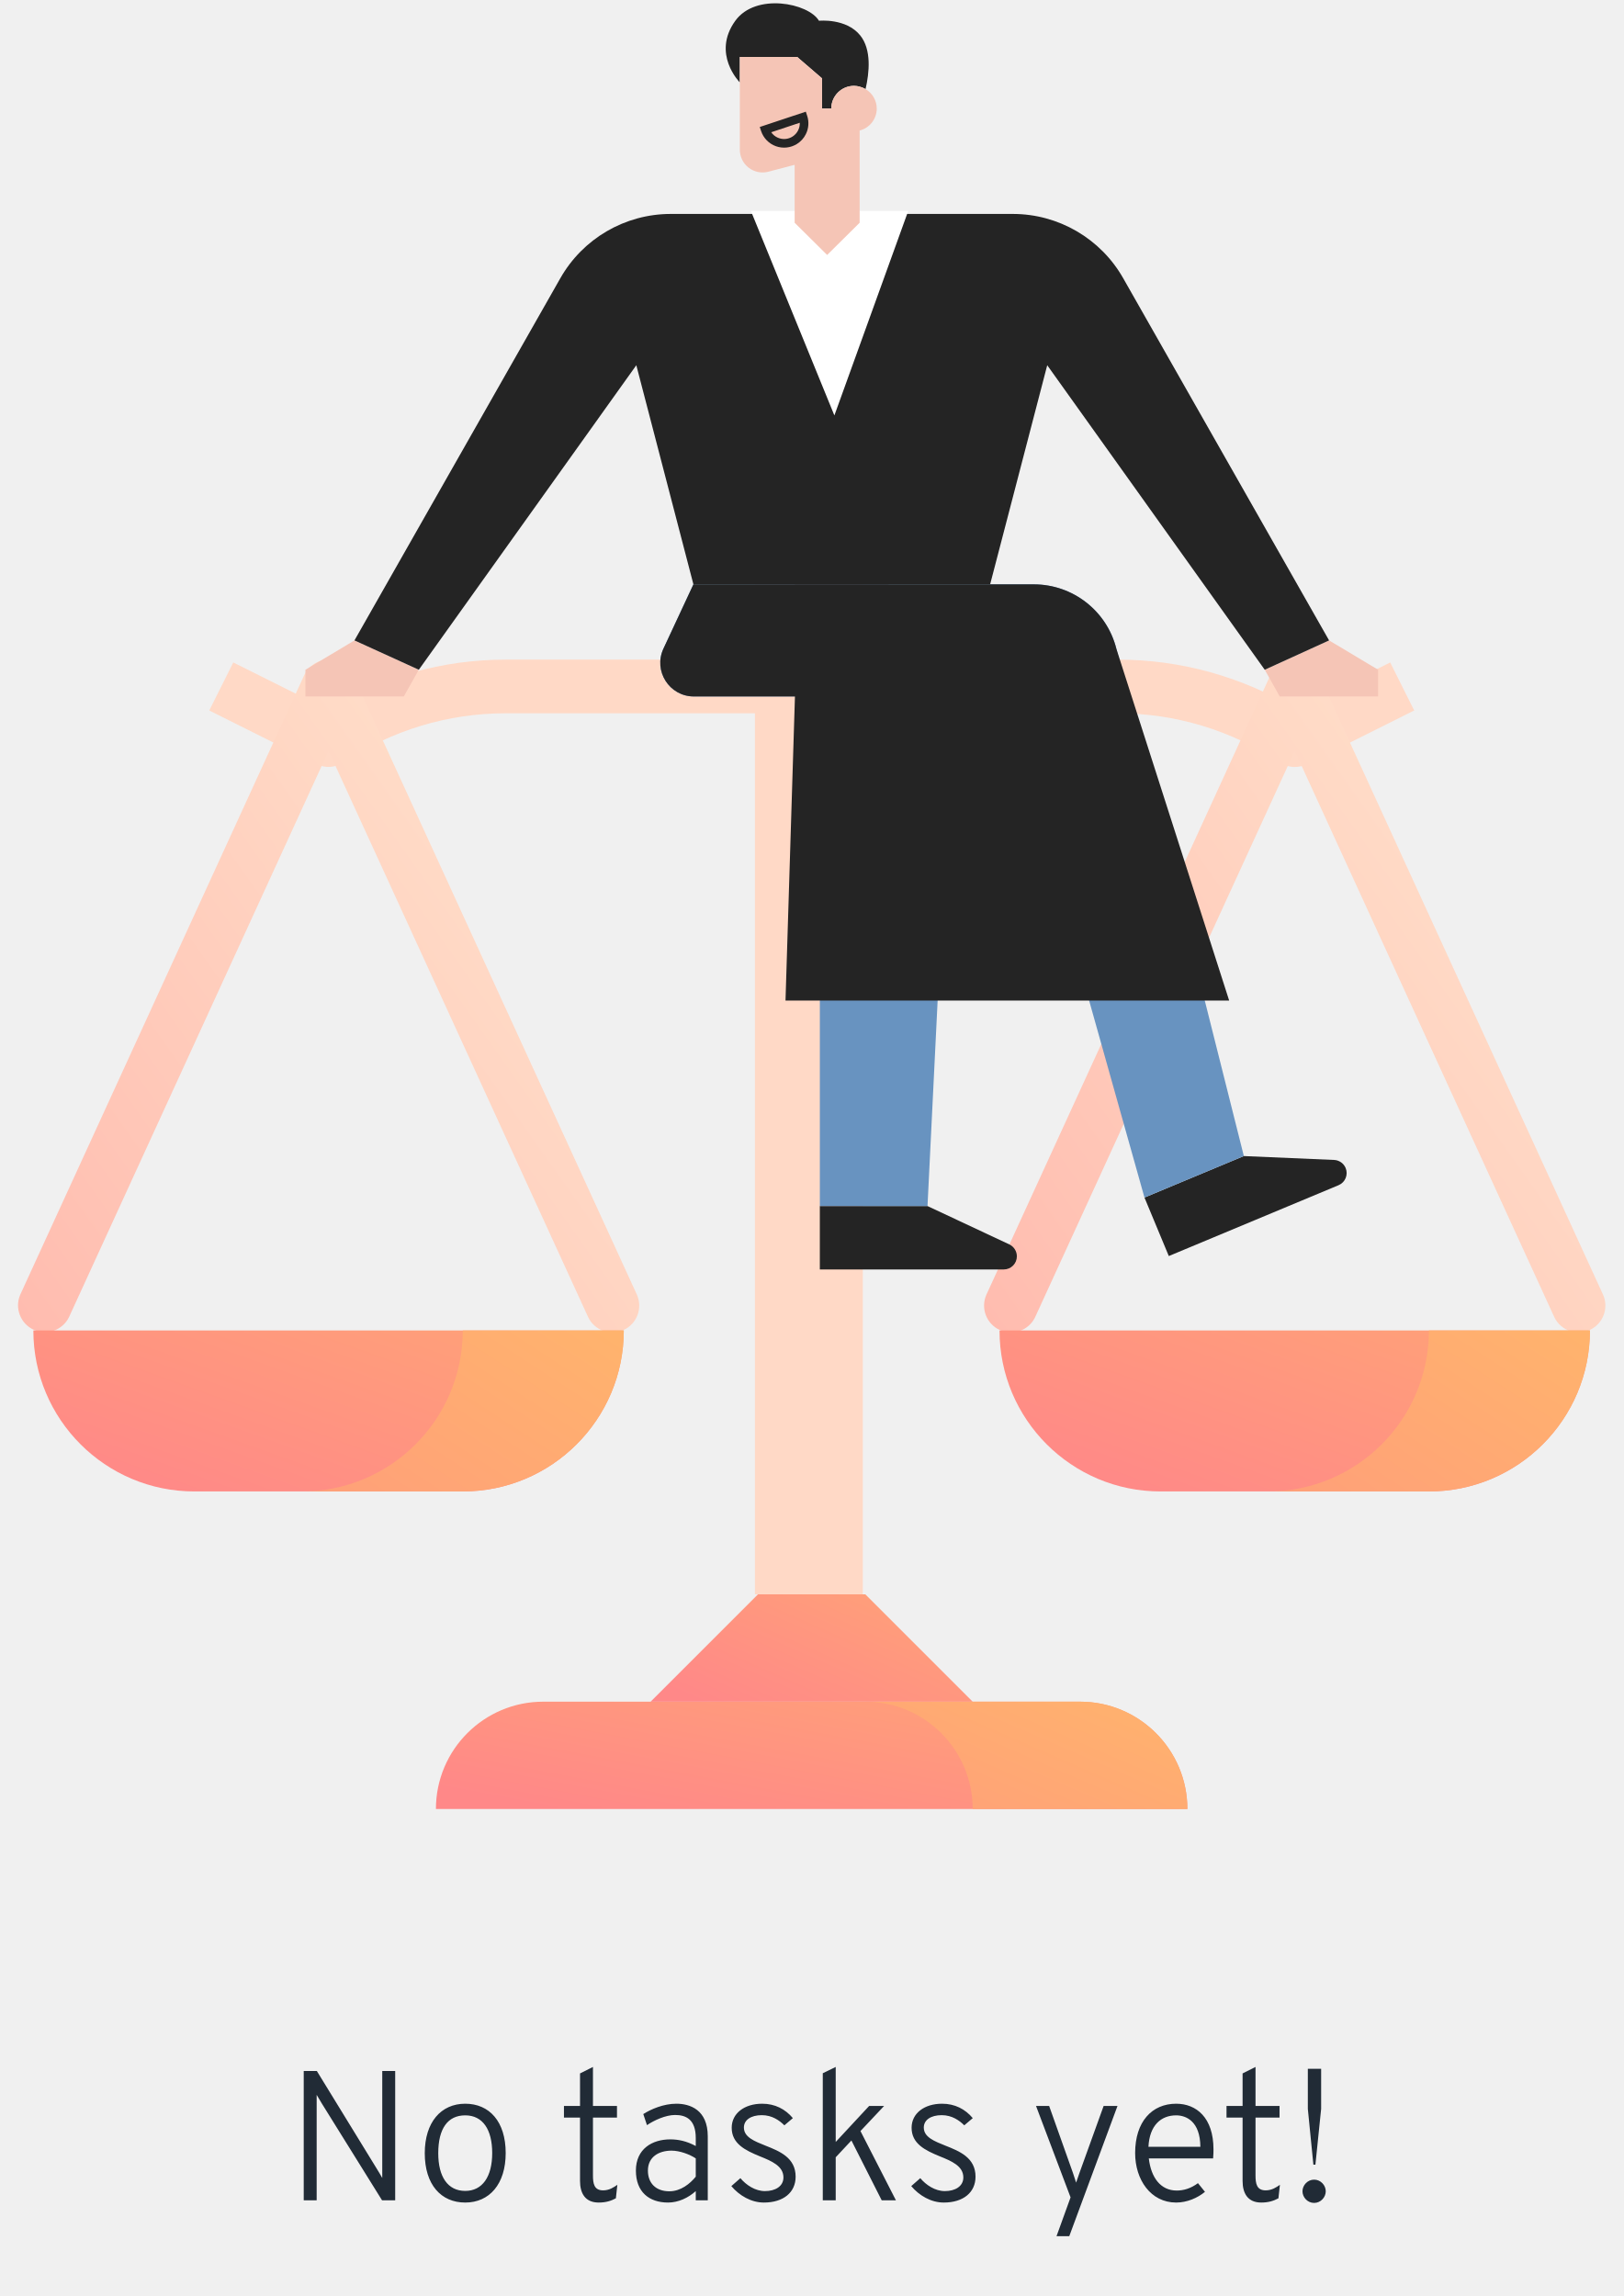
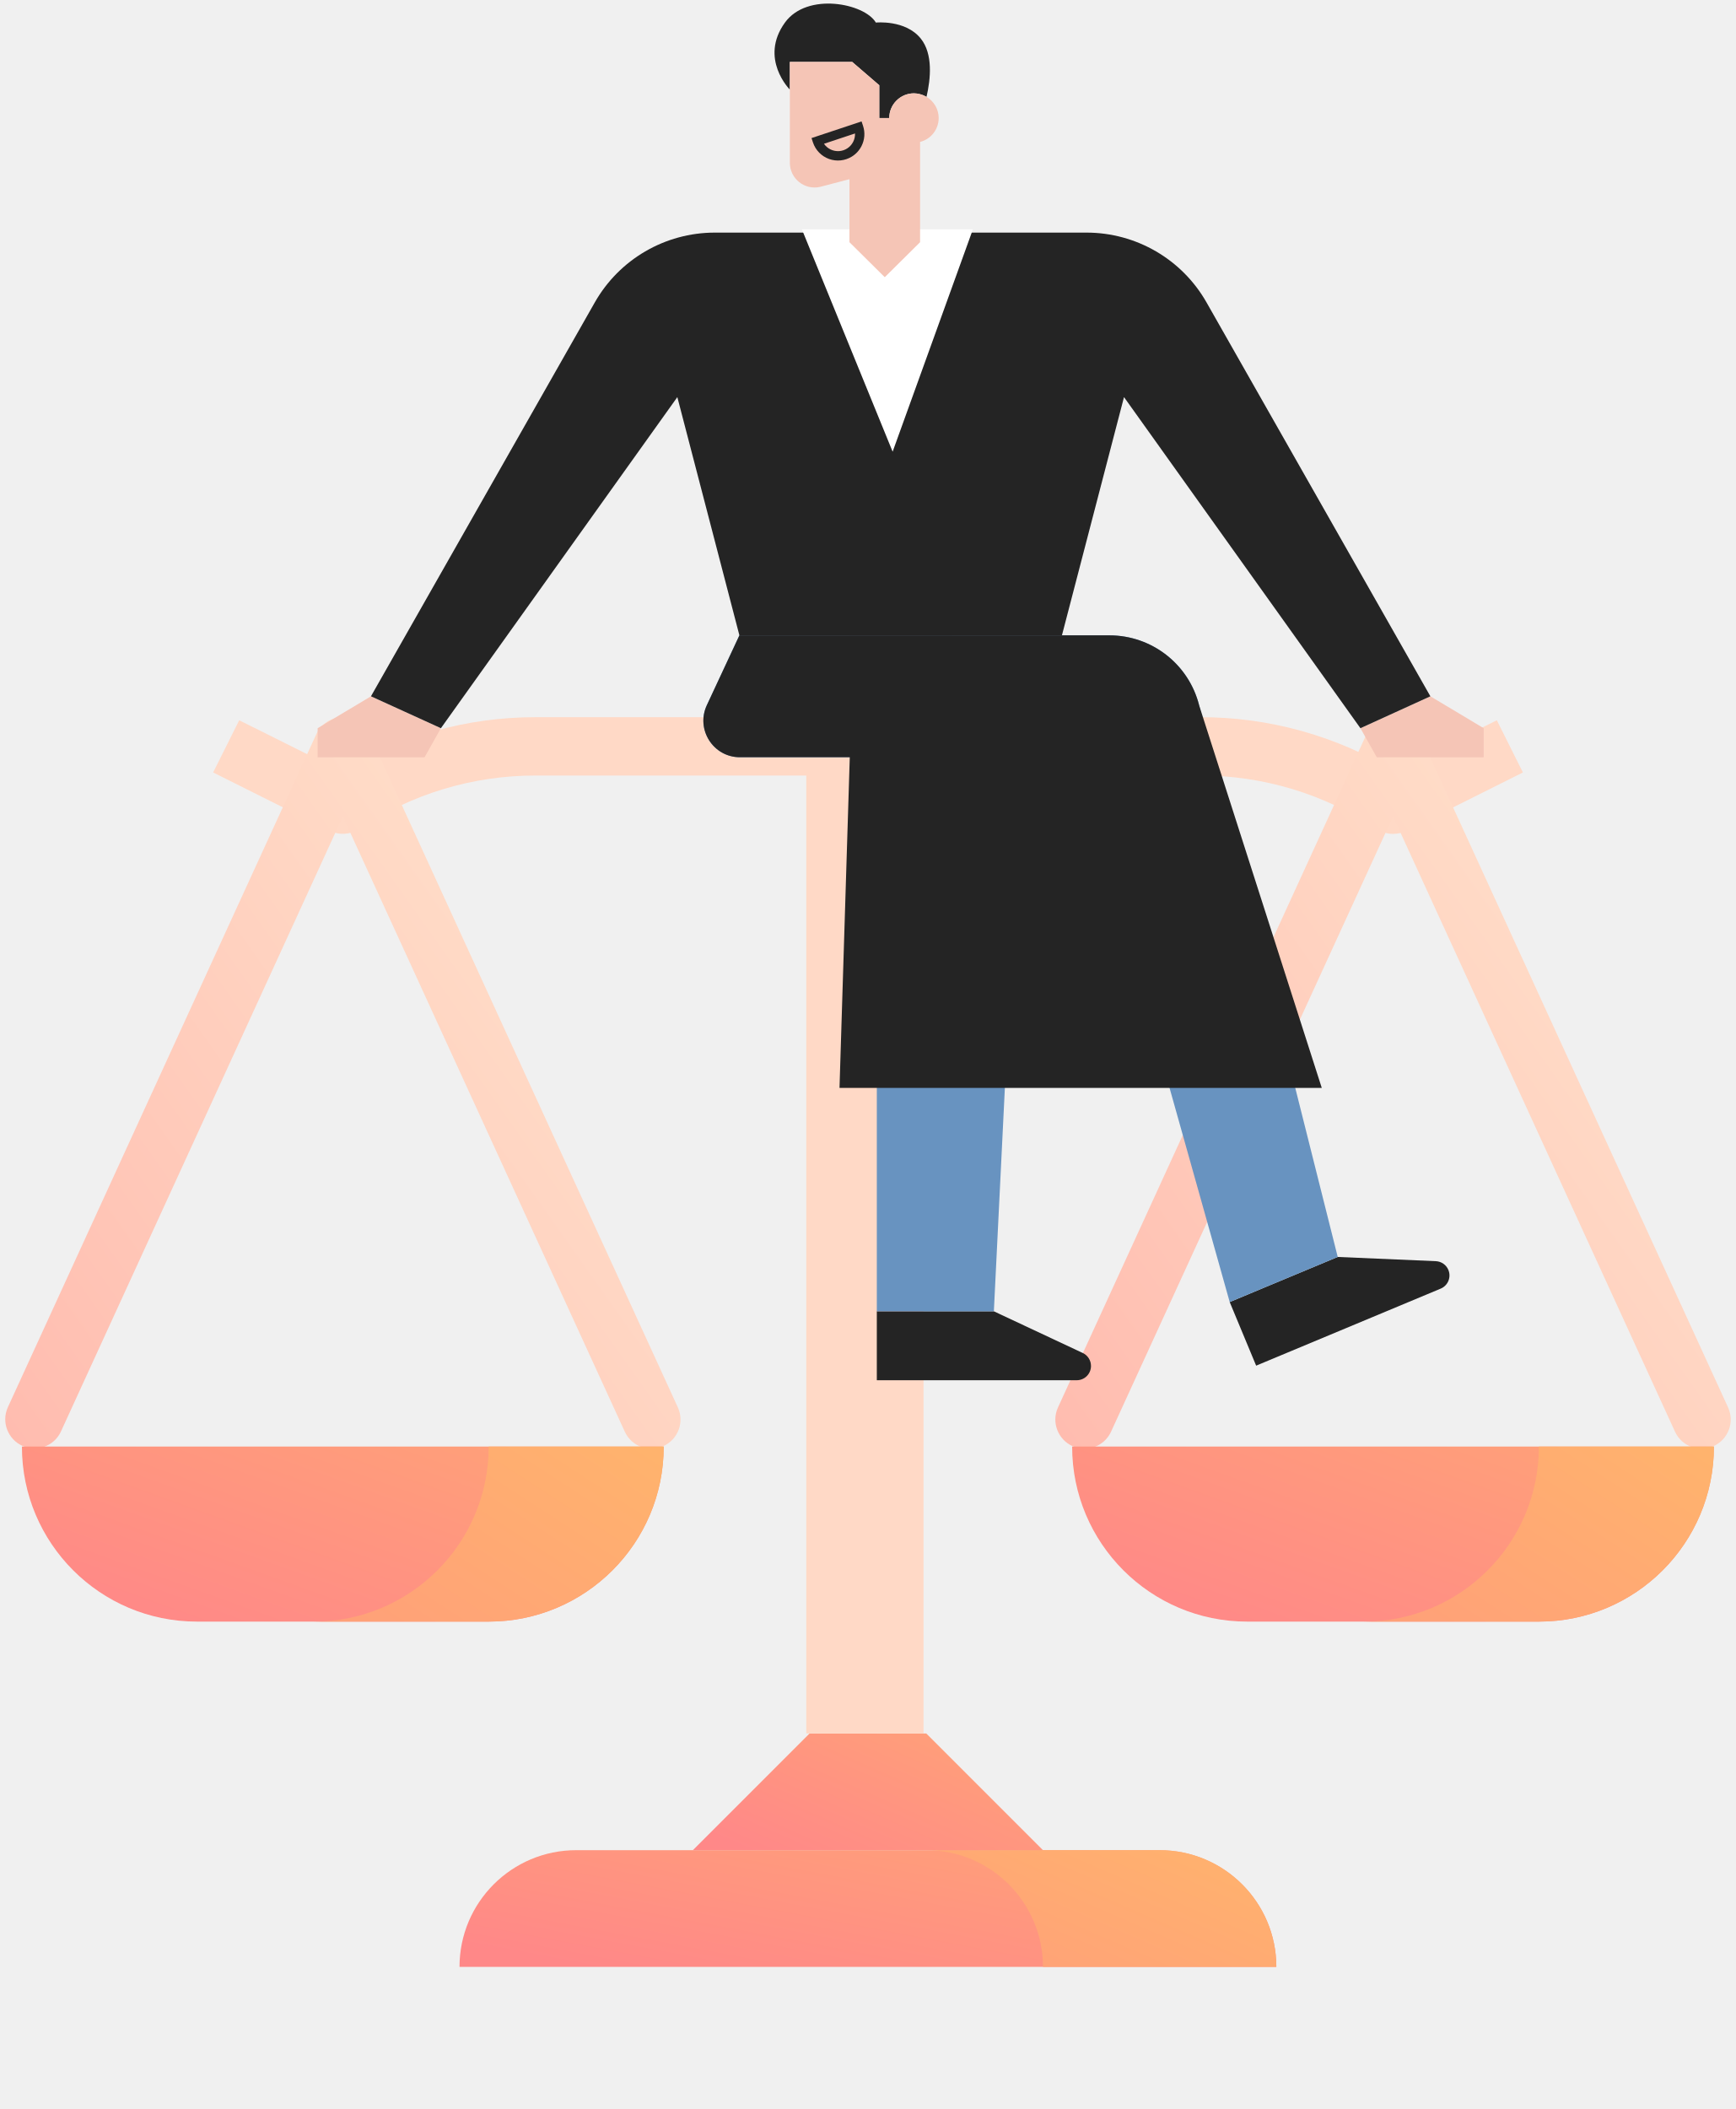
- <svg xmlns="http://www.w3.org/2000/svg" width="246" height="348" viewBox="0 0 246 348" fill="none">
-   <path d="M59.888 333.5v-19.6h-1.96v16.212c-.28-.504-.532-.924-.812-1.372l-9.1-14.84h-1.988v19.6h1.96v-15.988c.252.448.532.896.784 1.316L57.9 333.5h1.988zm10.614.336c3.668 0 6.132-2.8 6.132-7.504 0-4.76-2.464-7.476-6.132-7.476-3.668 0-6.132 2.8-6.132 7.504 0 4.76 2.464 7.476 6.132 7.476zm0-1.764c-2.66 0-4.088-2.156-4.088-5.712 0-3.724 1.428-5.74 4.088-5.74s4.088 2.156 4.088 5.712c0 3.584-1.484 5.74-4.088 5.74zm20.225 1.764c1.092 0 1.876-.252 2.604-.644l.224-2.044c-.532.364-1.204.84-2.156.84-1.372 0-1.54-1.036-1.54-2.268v-8.764h3.64v-1.764h-3.64v-5.908l-1.96.98v4.928h-2.436v1.764h2.436v9.604c0 1.876.784 3.276 2.828 3.276zm14.711-.336h1.82v-9.688c0-4.06-2.716-4.956-4.76-4.956-1.96 0-3.865.84-5.013 1.568l.56 1.68c1.064-.728 2.829-1.54 4.257-1.54 1.596 0 3.136.616 3.136 3.5v1.204c-1.4-.756-2.66-1.008-3.864-1.008-2.716 0-5.209 1.428-5.209 4.732 0 3.22 1.989 4.844 4.873 4.844 1.54 0 3.052-.7 4.2-1.736v1.4zm-4.004-1.372c-2.072 0-3.248-1.26-3.248-3.136 0-2.072 1.651-3.024 3.584-3.024 1.232 0 2.744.56 3.668 1.176v2.772c-.868 1.064-2.268 2.212-4.004 2.212zm14.323 1.708c2.968 0 4.816-1.54 4.816-3.92 0-2.884-2.436-3.864-4.564-4.704-1.68-.672-3.276-1.288-3.276-2.744 0-1.148 1.064-1.876 2.716-1.876 1.568 0 2.688.812 3.416 1.54l1.288-1.092c-1.148-1.372-2.716-2.184-4.648-2.184-2.688 0-4.62 1.456-4.62 3.64 0 2.408 2.016 3.416 4.284 4.34 1.736.7 3.556 1.456 3.556 3.192 0 1.344-1.232 2.072-2.8 2.072-1.484 0-2.856-.924-3.724-1.96l-1.372 1.204c1.204 1.428 2.996 2.492 4.928 2.492zm20.017-.336l-5.376-10.5 3.584-3.808h-2.268l-5.068 5.46v-11.368l-1.96.952V333.5h1.96v-6.524l2.38-2.548 4.592 9.072h2.156zm7.245.336c2.968 0 4.816-1.54 4.816-3.92 0-2.884-2.436-3.864-4.564-4.704-1.68-.672-3.276-1.288-3.276-2.744 0-1.148 1.064-1.876 2.716-1.876 1.568 0 2.688.812 3.416 1.54l1.288-1.092c-1.148-1.372-2.716-2.184-4.648-2.184-2.688 0-4.62 1.456-4.62 3.64 0 2.408 2.016 3.416 4.284 4.34 1.736.7 3.556 1.456 3.556 3.192 0 1.344-1.232 2.072-2.8 2.072-1.484 0-2.856-.924-3.724-1.96l-1.372 1.204c1.204 1.428 2.996 2.492 4.928 2.492zm17.09 5.096h1.932l7.308-19.74h-2.1l-3.668 10.164-.504 1.456c-.168-.504-.308-.98-.476-1.456l-3.612-10.164h-1.988l5.236 13.86-2.128 5.88zm18.129-5.096c1.652 0 3.248-.7 4.368-1.624l-1.064-1.316c-1.092.812-2.184 1.12-3.22 1.12-2.436 0-3.892-1.96-4.228-4.872h9.744c.056-.616.056-1.064.056-1.372 0-4.816-2.604-6.916-5.656-6.916-3.668 0-6.216 2.716-6.216 7.476 0 4.032 2.352 7.504 6.216 7.504zm-4.2-8.456c.168-3.248 1.904-4.76 4.2-4.76 1.512 0 3.64.896 3.668 4.76h-7.868zm17.095 8.456c1.092 0 1.876-.252 2.604-.644l.224-2.044c-.532.364-1.204.84-2.156.84-1.372 0-1.54-1.036-1.54-2.268v-8.764h3.64v-1.764h-3.64v-5.908l-1.96.98v4.928h-2.436v1.764h2.436v9.604c0 1.876.784 3.276 2.828 3.276zm7.9-5.74h.308l.868-8.456v-6.076h-2.016v6.076l.84 8.456zm.112 5.796c1.008 0 1.764-.868 1.764-1.764s-.756-1.764-1.764-1.764-1.764.868-1.764 1.764.756 1.764 1.764 1.764z" fill="#212B36" />
+ <svg xmlns="http://www.w3.org/2000/svg" width="242" height="294" viewBox="0 0 242 294" fill="none">
  <g clip-path="url(#clip0)">
-     <path d="M179.938 274.187H66.061c0-8.984 7.284-16.268 16.269-16.268h81.34c8.984 0 16.268 7.284 16.268 16.268z" fill="url(#paint0_linear)" />
-     <path d="M163.67 257.919h-32.536c8.984 0 16.268 7.284 16.268 16.268h32.536c0-8.984-7.284-16.268-16.268-16.268z" fill="url(#paint1_linear)" />
-     <path d="M147.402 257.919H98.598l16.268-16.268h16.268l16.268 16.268z" fill="url(#paint2_linear)" />
-     <path d="M196.206 116.246c-.805 0-1.59-.236-2.257-.684a44.19 44.19 0 00-24.585-7.45H76.656a44.2 44.2 0 00-24.606 7.45 4.097 4.097 0 01-4.067.257l-16.268-8.135 3.636-7.28 14.235 7.109a52.314 52.314 0 0127.07-7.536h92.708a52.335 52.335 0 0127.099 7.536l14.214-7.109 3.636 7.28-16.268 8.135c-.57.284-1.2.43-1.839.427z" fill="#FFD9C6" />
-     <path d="M130.753 87.696h-16.349V241.65h16.349V87.696z" fill="#FFD9C6" />
-     <path d="M131.134 87.776h-16.268l-4.189-16.752c-1.704-6.804 2.432-13.702 9.24-15.406A12.712 12.712 0 01123 55.24c7.015 0 12.701 5.686 12.701 12.701 0 1.041-.126 2.075-.378 3.083l-4.189 16.752z" fill="url(#paint3_linear)" />
-     <path d="M123 55.24c-1.297.02-2.582.24-3.815.651 6.394 2.002 10.123 8.635 8.509 15.134l-4.185 16.752h7.625l4.189-16.752c1.704-6.804-2.432-13.702-9.24-15.406A12.847 12.847 0 00123 55.24z" fill="#FA982F" />
-     <path d="M89.138 199.652l-39.345-85.846-39.344 85.846a4.069 4.069 0 01-7.394-3.391l43.041-93.912a4.068 4.068 0 017.394 0l43.042 93.912a4.068 4.068 0 01-7.394 3.391z" fill="url(#paint4_linear)" />
-     <path d="M235.551 199.652l-39.344-85.846-39.345 85.846a4.068 4.068 0 01-7.394-3.391l43.041-93.912a4.068 4.068 0 017.394 0l43.042 93.912a4.068 4.068 0 01-7.394 3.391z" fill="url(#paint5_linear)" />
-     <path d="M151.47 201.654h89.474c0 13.478-10.924 24.402-24.402 24.402h-40.671c-13.473-.001-24.401-10.925-24.401-24.402z" fill="url(#paint6_linear)" />
-     <path d="M216.541 201.654c0 13.478-10.924 24.402-24.402 24.402h24.402c13.479 0 24.403-10.924 24.403-24.402h-24.403z" fill="url(#paint7_linear)" />
-     <path d="M5.057 201.654H94.53c0 13.478-10.924 24.402-24.402 24.402h-40.67c-13.474-.001-24.402-10.925-24.402-24.402z" fill="url(#paint8_linear)" />
-     <path d="M70.128 201.654c0 13.478-10.924 24.402-24.402 24.402h24.402c13.479 0 24.403-10.924 24.403-24.402H70.128z" fill="url(#paint9_linear)" />
+     <path d="M177.938 274.187H64.061c0-8.984 7.284-16.268 16.269-16.268h81.34c8.984 0 16.268 7.284 16.268 16.268z" fill="url(#paint0_linear)" />
+     <path d="M161.67 257.919h-32.536c8.984 0 16.268 7.284 16.268 16.268h32.536c0-8.984-7.284-16.268-16.268-16.268z" fill="url(#paint1_linear)" />
+     <path d="M145.402 257.919H96.598l16.268-16.268h16.268l16.268 16.268z" fill="url(#paint2_linear)" />
+     <path d="M194.206 116.246c-.805 0-1.59-.236-2.257-.684a44.19 44.19 0 00-24.585-7.45H74.656a44.2 44.2 0 00-24.606 7.45 4.097 4.097 0 01-4.067.257l-16.268-8.135 3.636-7.28 14.235 7.109a52.314 52.314 0 0127.07-7.536h92.708a52.335 52.335 0 0127.099 7.536l14.214-7.109 3.636 7.28-16.268 8.135c-.57.284-1.2.43-1.839.427z" fill="#FFD9C6" />
+     <path d="M128.753 87.696h-16.349V241.65h16.349V87.696z" fill="#FFD9C6" />
+     <path d="M129.134 87.776h-16.268l-4.189-16.752c-1.704-6.804 2.432-13.702 9.24-15.406A12.712 12.712 0 01121 55.24c7.015 0 12.701 5.686 12.701 12.701 0 1.041-.126 2.075-.378 3.083l-4.189 16.752z" fill="url(#paint3_linear)" />
+     <path d="M121 55.24c-1.297.02-2.582.24-3.815.651 6.394 2.002 10.123 8.635 8.509 15.134l-4.185 16.752h7.625l4.189-16.752c1.704-6.804-2.432-13.702-9.24-15.406A12.847 12.847 0 00121 55.24z" fill="#FA982F" />
+     <path d="M87.138 199.652l-39.345-85.846L8.45 199.652a4.069 4.069 0 01-7.394-3.391l43.041-93.912a4.068 4.068 0 017.394 0l43.042 93.912a4.068 4.068 0 01-7.394 3.391z" fill="url(#paint4_linear)" />
+     <path d="M233.551 199.652l-39.344-85.846-39.345 85.846a4.068 4.068 0 01-7.394-3.391l43.041-93.912a4.068 4.068 0 017.394 0l43.042 93.912a4.068 4.068 0 01-7.394 3.391z" fill="url(#paint5_linear)" />
+     <path d="M149.47 201.654h89.474c0 13.478-10.924 24.402-24.402 24.402h-40.671c-13.473-.001-24.401-10.925-24.401-24.402z" fill="url(#paint6_linear)" />
+     <path d="M214.541 201.654c0 13.478-10.924 24.402-24.402 24.402h24.402c13.479 0 24.403-10.924 24.403-24.402h-24.403z" fill="url(#paint7_linear)" />
+     <path d="M3.057 201.654H92.53c0 13.478-10.924 24.402-24.402 24.402h-40.67c-13.474-.001-24.402-10.925-24.402-24.402z" fill="url(#paint8_linear)" />
+     <path d="M68.128 201.654c0 13.478-10.924 24.402-24.402 24.402h24.402c13.479 0 24.403-10.924 24.403-24.402H68.128z" fill="url(#paint9_linear)" />
  </g>
-   <path fill-rule="evenodd" clip-rule="evenodd" d="M173.436 181.509l3.688 8.868 25.728-10.74a1.994 1.994 0 001.07-2.605 1.989 1.989 0 00-1.749-1.222l-13.675-.588-9.484 3.957-5.578 2.33zm-49.196 10.899h27.872a1.984 1.984 0 001.986-1.986c0-.779-.446-1.481-1.144-1.81l-12.398-5.813H124.24v9.609z" fill="#242424" />
-   <path fill-rule="evenodd" clip-rule="evenodd" d="M169.179 98.338a12.9 12.9 0 00-12.505-9.768h-51.592l-4.539 9.736c-1.576 3.379.886 7.255 4.609 7.255h19.089v77.238h16.316l3.807-77.238h7.737l21.335 75.947 5.578-2.329 9.483-3.957-19.318-76.884z" fill="#6893C0" />
-   <path d="M156.674 88.57a12.9 12.9 0 0112.505 9.768l17.093 53.319h-67.234l1.431-46.096h-15.317c-3.723 0-6.185-3.876-4.609-7.256l4.539-9.735h51.592z" fill="#242424" />
-   <path fill-rule="evenodd" clip-rule="evenodd" d="M46.283 101.512v4.05h14.909l2.275-4.05-9.752-4.446-7.432 4.446zm162.563 0v4.05h-14.909l-2.276-4.05 9.753-4.446 7.432 4.446z" fill="#F5C5B6" />
-   <path d="M101.646 32.426h33.014V88.57h-29.578l-8.653-33.212-32.96 46.154-9.753-4.446 31.198-54.894a19.247 19.247 0 0116.732-9.746z" fill="#242424" />
-   <path d="M153.483 32.426h-33.014V88.57h29.578l8.653-33.212 32.96 46.154 9.753-4.446-31.199-54.894a19.245 19.245 0 00-16.731-9.746z" fill="#242424" />
-   <path d="M126.444 62.965l-12.651-30.994h23.842l-11.191 30.994z" fill="#fff" />
-   <path fill-rule="evenodd" clip-rule="evenodd" d="M124.107 3.147c-1.585-2.693-9.587-4.278-12.676 0-3.629 5.025.684 9.348.684 9.348v-3.86h8.695l3.773 3.248v4.574h1.389a3.446 3.446 0 013.446-3.447c.297 0 .579.05.854.12.32.082.619.208.896.373.577-2.49.932-5.978-.81-8.138-2.136-2.648-6.251-2.218-6.251-2.218z" fill="#242424" />
-   <path fill-rule="evenodd" clip-rule="evenodd" d="M131.168 13.503a3.418 3.418 0 00-.896-.373 3.395 3.395 0 00-.854-.12 3.446 3.446 0 00-3.446 3.447h-1.389v-4.573l-3.773-3.25h-8.695V22.69a3.449 3.449 0 004.225 3.36l4.084-1.07v8.783l4.924 4.88 4.924-4.88V19.784a3.438 3.438 0 002.593-3.327 3.434 3.434 0 00-1.697-2.954z" fill="#F5C5B6" />
-   <path fill-rule="evenodd" clip-rule="evenodd" d="M121.2 18.604c.015.397-.068.794-.253 1.16a2.374 2.374 0 01-4.075.28l4.328-1.44zm-.435 3.219a3.652 3.652 0 001.348-1.477 3.644 3.644 0 00.206-2.802l-.206-.618-6.977 2.321.205.62a3.672 3.672 0 005.424 1.956z" fill="#242424" />
+   <path fill-rule="evenodd" clip-rule="evenodd" d="M171.436 181.509l3.688 8.868 25.728-10.74a1.994 1.994 0 001.07-2.605 1.989 1.989 0 00-1.749-1.222l-13.675-.588-9.484 3.957-5.578 2.33zM122.24 192.408h27.872a1.984 1.984 0 001.986-1.986c0-.779-.446-1.481-1.144-1.81l-12.398-5.813H122.24v9.609z" fill="#242424" />
+   <path fill-rule="evenodd" clip-rule="evenodd" d="M167.179 98.338a12.9 12.9 0 00-12.505-9.768h-51.592l-4.539 9.736c-1.576 3.379.886 7.255 4.609 7.255h19.089v77.238h16.316l3.807-77.238h7.737l21.335 75.947 5.578-2.329 9.483-3.957-19.318-76.884z" fill="#6893C0" />
+   <path d="M154.674 88.57a12.9 12.9 0 0112.505 9.768l17.093 53.319h-67.234l1.431-46.096h-15.317c-3.723 0-6.185-3.876-4.609-7.256l4.539-9.735h51.592z" fill="#242424" />
+   <path fill-rule="evenodd" clip-rule="evenodd" d="M44.283 101.512v4.05h14.909l2.275-4.05-9.752-4.446-7.432 4.446zM206.846 101.512v4.05h-14.909l-2.276-4.05 9.753-4.446 7.432 4.446z" fill="#F5C5B6" />
+   <path d="M99.646 32.426h33.014V88.57h-29.578l-8.653-33.212-32.96 46.154-9.753-4.446 31.198-54.894a19.247 19.247 0 0116.732-9.746z" fill="#242424" />
+   <path d="M151.483 32.426h-33.014V88.57h29.578l8.653-33.212 32.96 46.154 9.753-4.446-31.199-54.894a19.245 19.245 0 00-16.731-9.746z" fill="#242424" />
+   <path d="M124.444 62.965l-12.651-30.994h23.842l-11.191 30.994z" fill="#fff" />
+   <path fill-rule="evenodd" clip-rule="evenodd" d="M122.107 3.147c-1.585-2.693-9.587-4.278-12.676 0-3.629 5.025.684 9.348.684 9.348v-3.86h8.695l3.773 3.248v4.574h1.389a3.446 3.446 0 013.446-3.447c.297 0 .579.05.854.12.32.082.619.208.896.373.577-2.49.932-5.978-.81-8.138-2.136-2.648-6.251-2.218-6.251-2.218z" fill="#242424" />
+   <path fill-rule="evenodd" clip-rule="evenodd" d="M129.168 13.503a3.418 3.418 0 00-.896-.373 3.395 3.395 0 00-.854-.12 3.446 3.446 0 00-3.446 3.447h-1.389v-4.573l-3.773-3.25h-8.695V22.69a3.449 3.449 0 004.225 3.36l4.084-1.07v8.783l4.924 4.88 4.924-4.88V19.784a3.438 3.438 0 002.593-3.327 3.434 3.434 0 00-1.697-2.954z" fill="#F5C5B6" />
+   <path fill-rule="evenodd" clip-rule="evenodd" d="M119.2 18.604c.015.397-.068.794-.253 1.16a2.374 2.374 0 01-4.075.28l4.328-1.44zm-.435 3.219a3.652 3.652 0 001.348-1.477 3.644 3.644 0 00.206-2.802l-.206-.618-6.977 2.321.205.62a3.672 3.672 0 005.424 1.956z" fill="#242424" />
  <defs>
-     <linearGradient id="paint0_linear" x1="242.214" y1="250.598" x2="232.449" y2="302.378" gradientUnits="userSpaceOnUse">
+     <linearGradient id="paint5_linear" x1="237.228" y1="101.077" x2="-.58" y2="269.656" gradientUnits="userSpaceOnUse">
+       <stop stop-color="#FFE6CF" />
+       <stop offset="1" stop-color="#F88" />
+     </linearGradient>
+     <linearGradient id="paint0_linear" x1="240.214" y1="250.598" x2="230.449" y2="302.378" gradientUnits="userSpaceOnUse">
      <stop stop-color="#FFB36D" />
      <stop offset="1" stop-color="#F88" />
    </linearGradient>
-     <linearGradient id="paint1_linear" x1="177.821" y1="258.094" x2="148.469" y2="325.704" gradientUnits="userSpaceOnUse">
+     <linearGradient id="paint2_linear" x1="172.092" y1="234.33" x2="152.324" y2="279.253" gradientUnits="userSpaceOnUse">
      <stop stop-color="#FFB36D" />
      <stop offset="1" stop-color="#F88" />
    </linearGradient>
-     <linearGradient id="paint2_linear" x1="174.092" y1="234.33" x2="154.324" y2="279.253" gradientUnits="userSpaceOnUse">
+     <linearGradient id="paint3_linear" x1="132.599" y1="55.59" x2="61.722" y2="98.087" gradientUnits="userSpaceOnUse">
      <stop stop-color="#FFB36D" />
      <stop offset="1" stop-color="#F88" />
    </linearGradient>
-     <linearGradient id="paint3_linear" x1="134.599" y1="55.59" x2="63.722" y2="98.087" gradientUnits="userSpaceOnUse">
+     <linearGradient id="paint4_linear" x1="90.815" y1="101.077" x2="-146.994" y2="269.657" gradientUnits="userSpaceOnUse">
+       <stop stop-color="#FFE6CF" />
+       <stop offset="1" stop-color="#F88" />
+     </linearGradient>
+     <linearGradient id="paint1_linear" x1="175.821" y1="258.094" x2="146.469" y2="325.704" gradientUnits="userSpaceOnUse">
      <stop stop-color="#FFB36D" />
      <stop offset="1" stop-color="#F88" />
    </linearGradient>
-     <linearGradient id="paint4_linear" x1="92.815" y1="101.077" x2="-144.994" y2="269.657" gradientUnits="userSpaceOnUse">
-       <stop stop-color="#FFE6CF" />
-       <stop offset="1" stop-color="#F88" />
-     </linearGradient>
-     <linearGradient id="paint5_linear" x1="239.228" y1="101.077" x2="1.419" y2="269.656" gradientUnits="userSpaceOnUse">
-       <stop stop-color="#FFE6CF" />
-       <stop offset="1" stop-color="#F88" />
-     </linearGradient>
-     <linearGradient id="paint6_linear" x1="289.875" y1="190.673" x2="264.24" y2="261.875" gradientUnits="userSpaceOnUse">
+     <linearGradient id="paint6_linear" x1="287.875" y1="190.673" x2="262.24" y2="261.875" gradientUnits="userSpaceOnUse">
      <stop stop-color="#FFB36D" />
      <stop offset="1" stop-color="#F88" />
    </linearGradient>
-     <linearGradient id="paint7_linear" x1="238.826" y1="201.916" x2="183.71" y2="286.553" gradientUnits="userSpaceOnUse">
+     <linearGradient id="paint7_linear" x1="236.826" y1="201.916" x2="181.71" y2="286.553" gradientUnits="userSpaceOnUse">
      <stop stop-color="#FFB36D" />
      <stop offset="1" stop-color="#F88" />
    </linearGradient>
-     <linearGradient id="paint8_linear" x1="143.462" y1="190.673" x2="117.827" y2="261.875" gradientUnits="userSpaceOnUse">
+     <linearGradient id="paint8_linear" x1="141.462" y1="190.673" x2="115.827" y2="261.875" gradientUnits="userSpaceOnUse">
      <stop stop-color="#FFB36D" />
      <stop offset="1" stop-color="#F88" />
    </linearGradient>
-     <linearGradient id="paint9_linear" x1="92.413" y1="201.916" x2="37.297" y2="286.553" gradientUnits="userSpaceOnUse">
+     <linearGradient id="paint9_linear" x1="90.413" y1="201.916" x2="35.297" y2="286.553" gradientUnits="userSpaceOnUse">
      <stop stop-color="#FFB36D" />
      <stop offset="1" stop-color="#F88" />
    </linearGradient>
    <clipPath id="clip0">
-       <path fill="#fff" d="M2.685 52.868h240.632V293.5H2.685z" />
+       <path fill="#fff" d="M.685 52.868h240.632V293.5H.685z" />
    </clipPath>
  </defs>
</svg>
